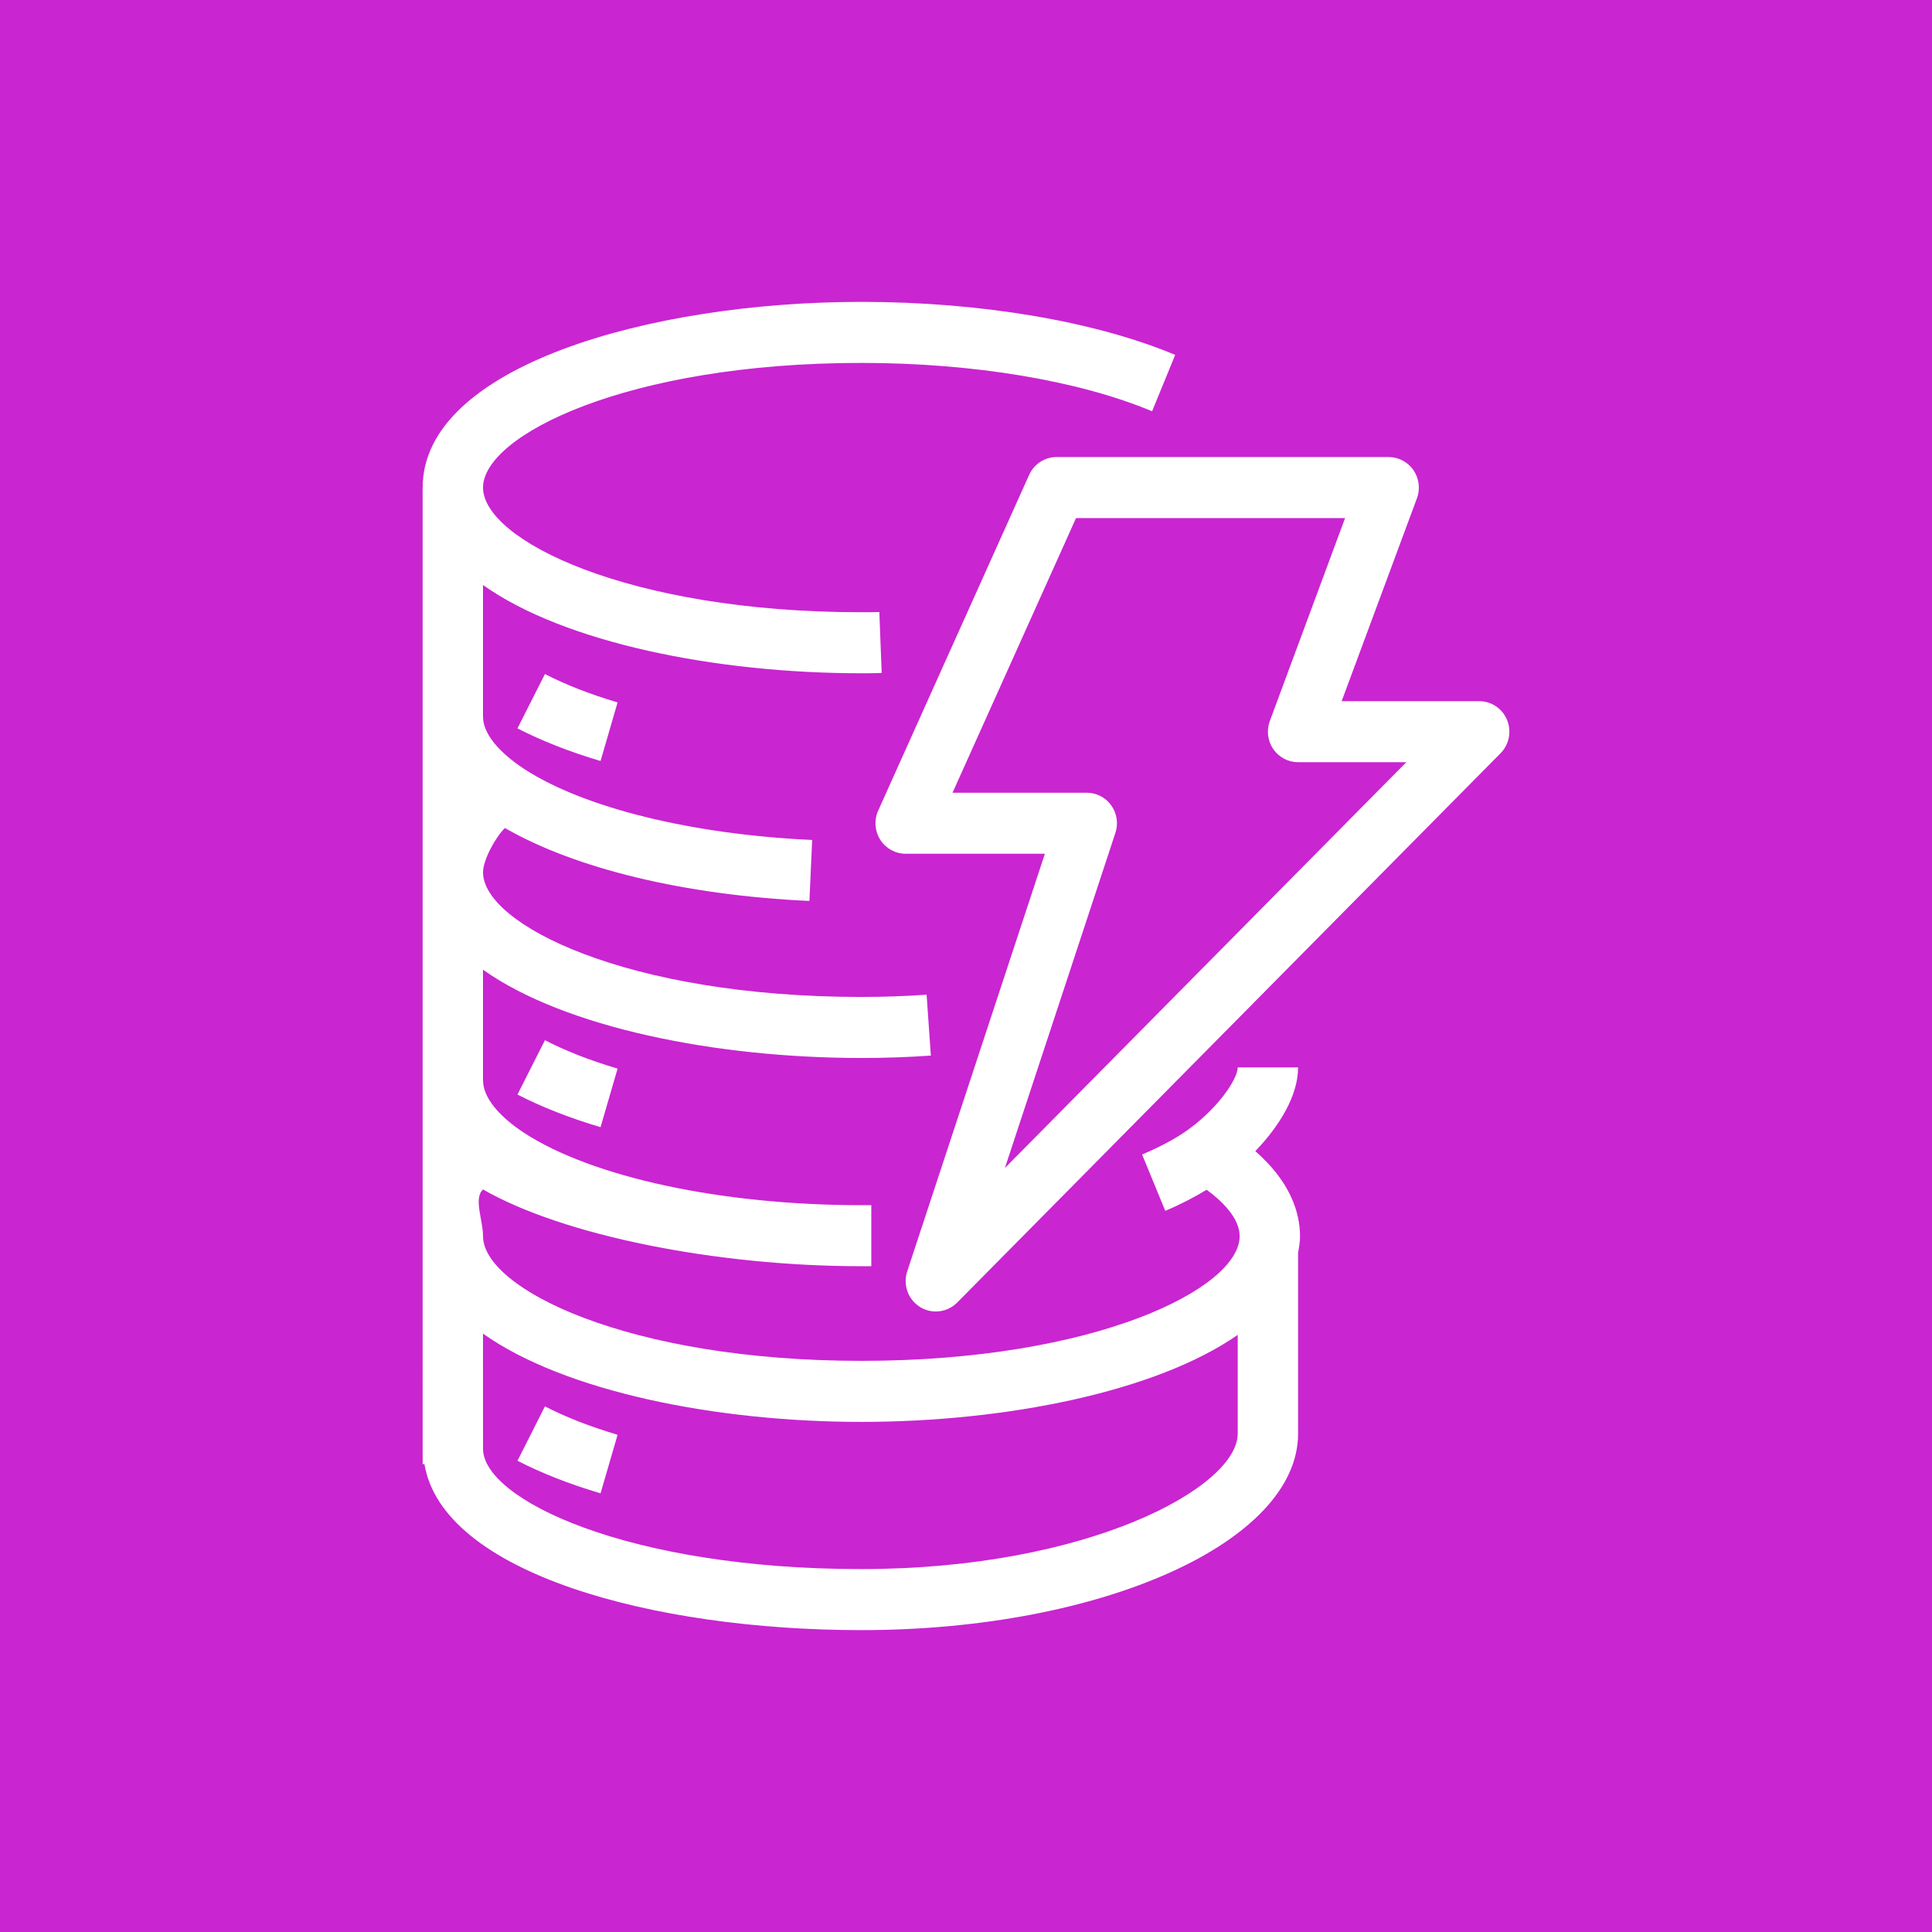
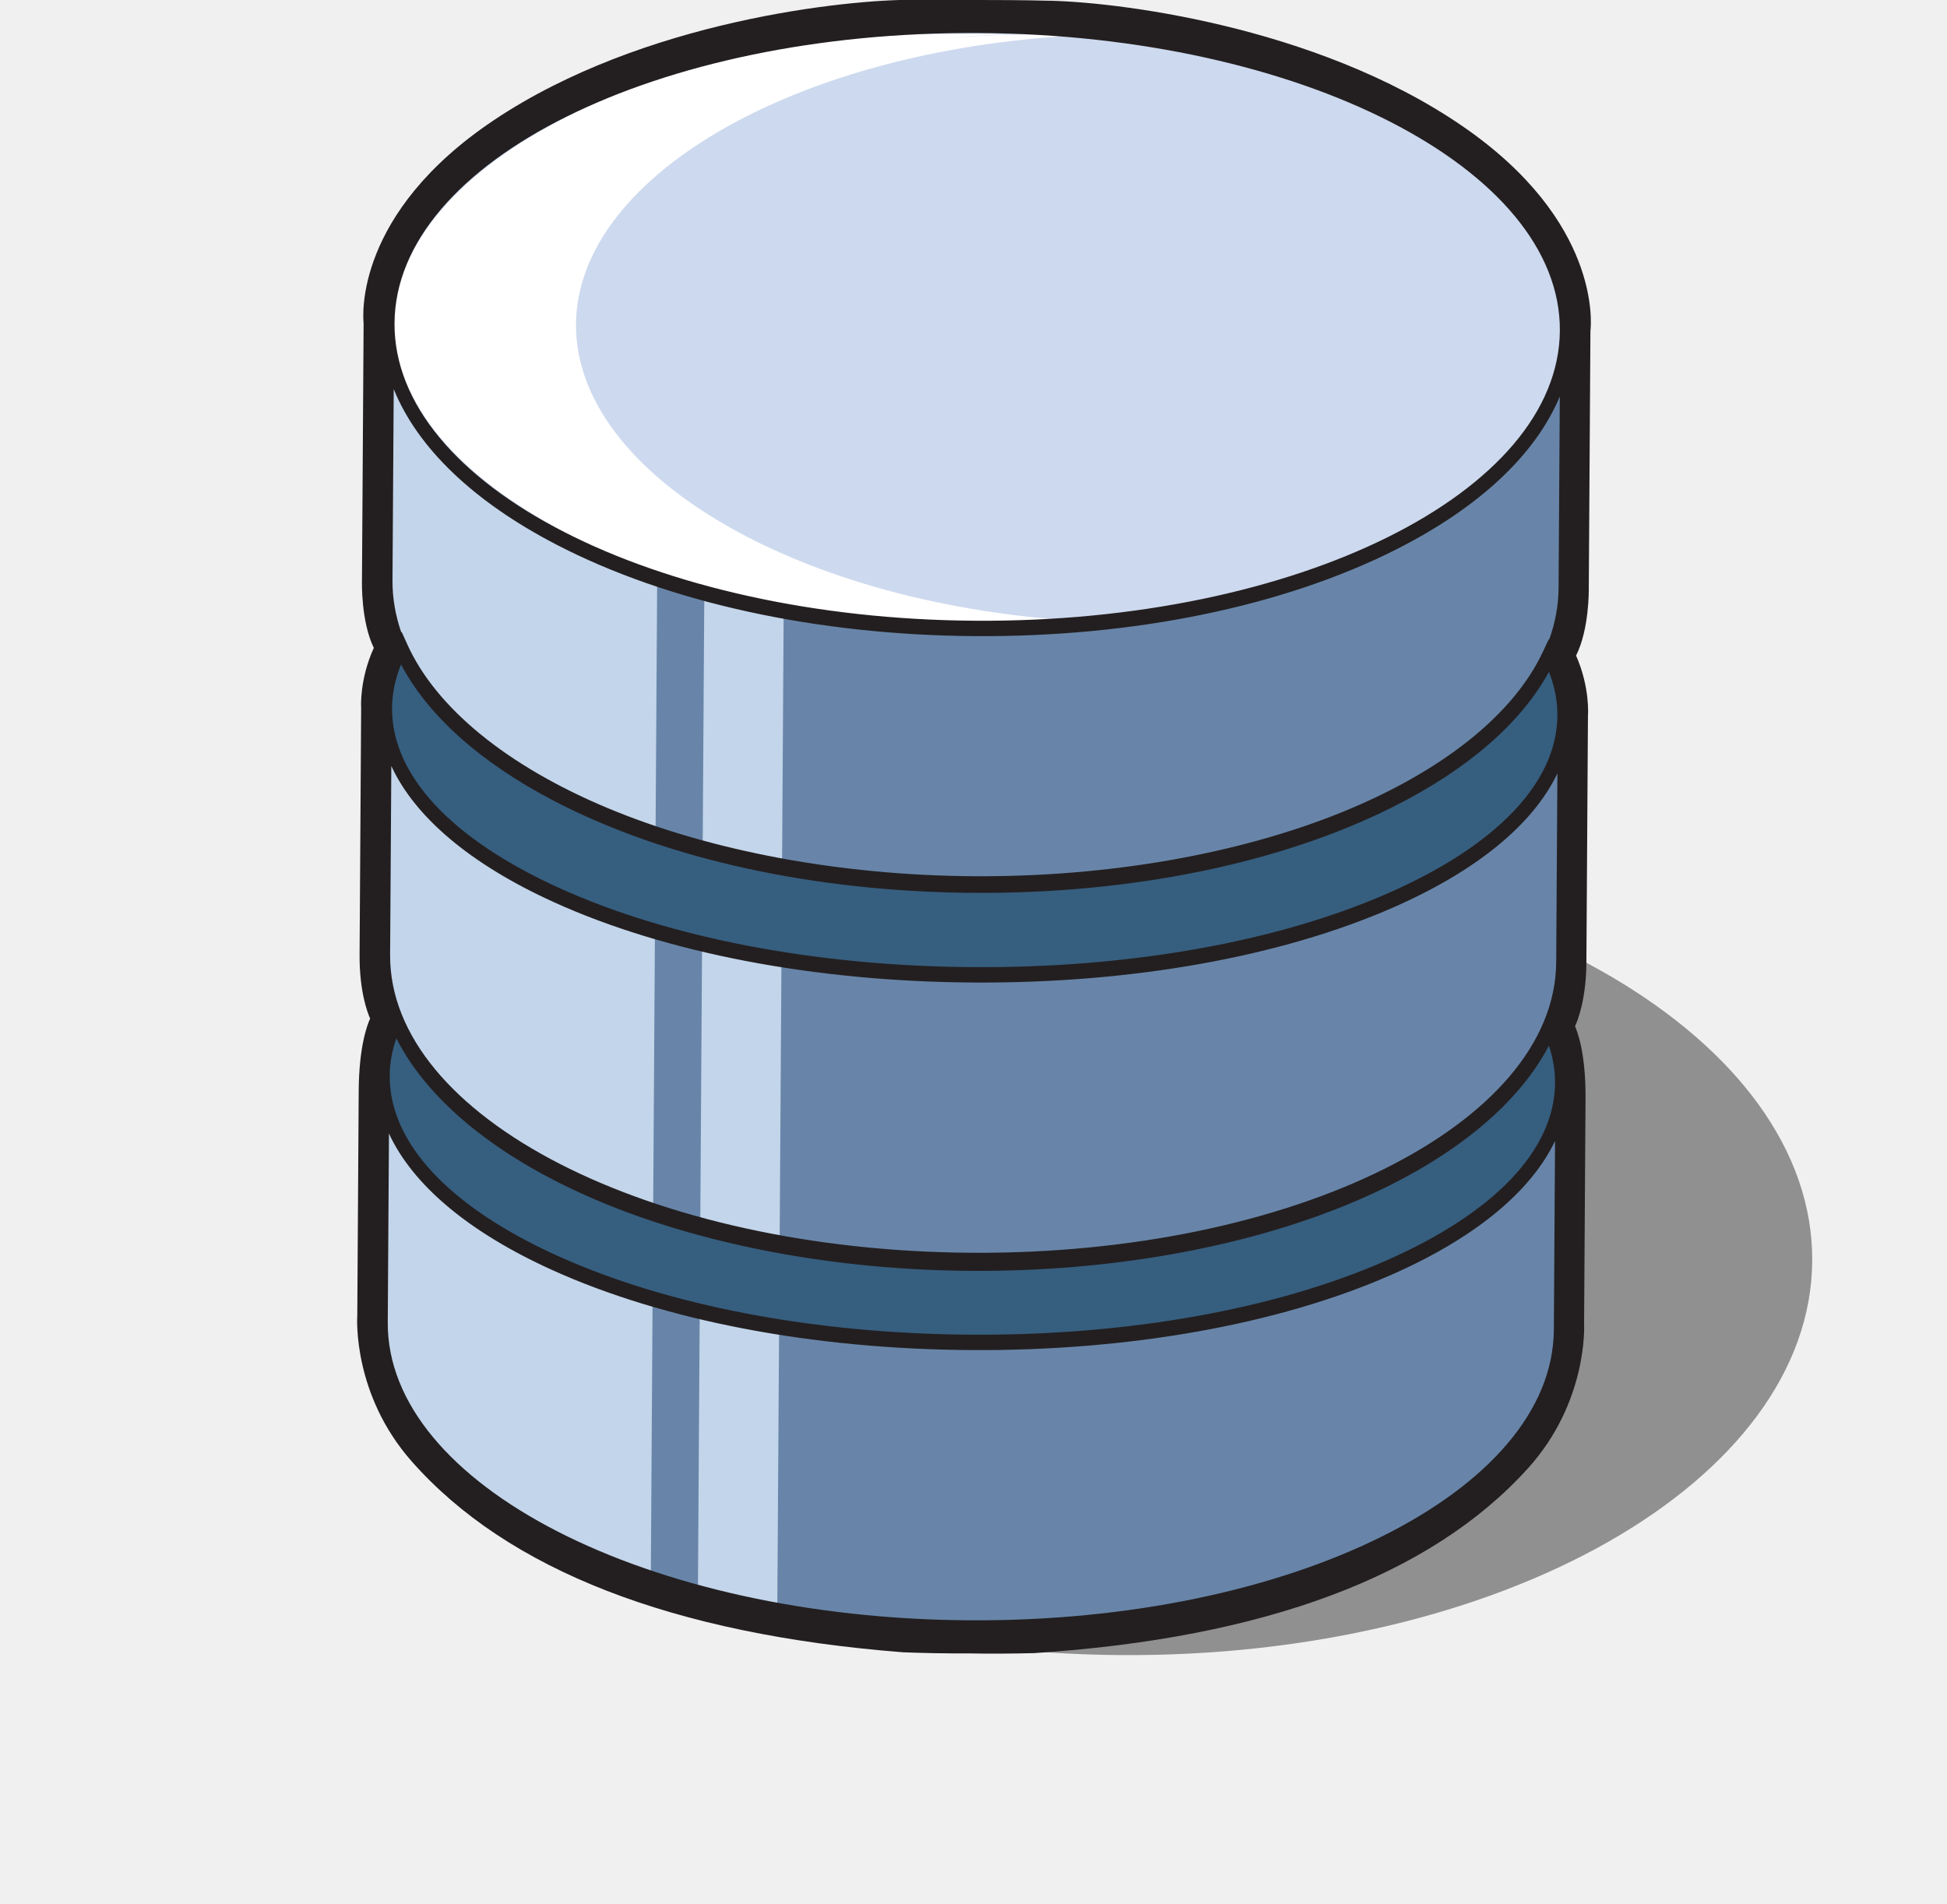
- <svg xmlns="http://www.w3.org/2000/svg" width="64px" height="64px" viewBox="0 0 64 64" version="1.1">
-   <g id="Icon-Architecture/48/Arch_Amazon-DynamoDB_48" stroke="none" stroke-width="1" fill="none" fill-rule="evenodd">
-     <g id="Icon-Architecture-BG/48/Database" fill="#C925D1">
-       <rect id="Rectangle" x="0" y="0" width="64" height="64" />
+ <svg xmlns="http://www.w3.org/2000/svg" version="1.1" id="Layer_1" x="0px" y="0px" width="567.118px" height="554.586px" viewBox="0 0 567.118 554.586" enable-background="new 0 0 567.118 554.586" xml:space="preserve">
+   <g>
+     <g>
+       <path opacity="0.4" fill="#000000" enable-background="new    " d="M527.861,367.262c-0.363,64.244-90.618,115.673-201.591,114.87    c-110.974-0.802-200.641-53.532-200.279-117.776c0.363-64.242,90.618-115.671,201.592-114.869    C438.556,250.291,528.223,303.02,527.861,367.262z" />
+       <path fill="#6885A9" d="M282.742,391.043c-94.838-0.606-171.5-35.403-171.23-77.721l-0.459,71.863    c-0.31,48.514,76.32,88.333,171.158,88.939c94.837,0.606,171.97-38.231,172.279-86.745l0.459-71.863    C454.68,357.833,377.58,391.648,282.742,391.043z" />
+       <path fill="#C3D5EA" d="M203.291,463.792c7.404,2.017,15.125,3.766,23.117,5.224l0.527-82.475    c-7.993-1.279-15.715-2.812-23.121-4.577L203.291,463.792z" />
+       <path fill="#C3D5EA" d="M111.513,313.321l-0.459,71.863c-0.198,31.039,31.1,58.518,78.511,74.447l0.519-81.306    C142.661,364.392,111.34,340.397,111.513,313.321z" />
+       <path fill="#6885A9" d="M283.426,283.973c-94.838-0.606-171.5-35.403-171.23-77.721l-0.459,71.863    c-0.31,48.514,76.32,88.336,171.158,88.941c94.837,0.606,171.97-38.233,172.279-86.747l0.459-71.863    C455.364,250.764,378.264,284.579,283.426,283.973z" />
+       <path fill="#C3D5EA" d="M190.249,352.562l0.519-81.307c-47.423-13.931-78.744-37.928-78.571-65.003l-0.459,71.863    C111.539,309.155,142.838,336.633,190.249,352.562z" />
+       <path fill="#C3D5EA" d="M203.975,356.722c7.404,2.017,15.125,3.766,23.117,5.224l0.527-82.476    c-7.993-1.278-15.715-2.811-23.121-4.576L203.975,356.722z" />
+       <path fill="#CDD9EE" d="M456.35,96.32c-0.31,48.514-77.442,87.351-172.279,86.745    c-94.838-0.606-171.468-40.425-171.158-88.939c0.31-48.513,77.442-87.35,172.28-86.744    C380.031,7.988,456.66,47.807,456.35,96.32z" />
+       <path fill="#365E7F" d="M283.596,257.488c-81.293-0.519-149.2-29.851-166.747-68.773    c-3.002,5.622-4.614,11.492-4.652,17.536c-0.27,42.318,76.391,77.116,171.23,77.721    c94.837,0.606,171.937-33.209,172.208-75.528c0.039-6.044-1.498-11.934-4.428-17.594    C433.164,229.545,364.887,258.007,283.596,257.488z" />
+       <path fill="#365E7F" d="M282.89,367.97c-82.559-0.527-151.309-30.773-167.526-70.601    c-2.483,5.138-3.816,10.473-3.851,15.952c-0.27,42.318,76.391,77.116,171.23,77.721    c94.837,0.606,171.937-33.209,172.208-75.528c0.035-5.479-1.23-10.831-3.647-16    C434.578,339.133,365.448,368.498,282.89,367.97z" />
+       <path fill="#FFFFFF" d="M303.319,181.018c4.697,0.03,9.24,0.214,13.839,0.045    c-83.953-4.157-149.661-42.692-149.381-86.586c0.28-43.893,66.473-81.256,150.473-84.34    c-4.596-0.229-9.246-0.059-13.942-0.089c-10.565-0.133-20.993,0.337-31.166,1.34    c6.542-0.684,13.223-1.162,20.023-1.411c-4.596-0.229-9.246-0.059-13.942-0.089    c-86.541-1.086-164.121,37.954-164.417,84.251c-0.296,46.298,76.544,86.164,163.428,86.719    c4.697,0.03,9.24,0.214,13.839,0.045" />
+       <path fill="#6885A9" d="M284.071,183.066c-94.838-0.606-171.468-40.425-171.158-88.939l-0.479,74.906    c-0.31,48.514,76.32,88.334,171.158,88.94c94.837,0.606,171.97-38.232,172.279-86.746l0.478-74.906    C456.04,144.834,378.908,183.671,284.071,183.066z" />
+       <path fill="#C3D5EA" d="M190.945,243.479l0.479-74.906c-47.411-15.928-78.709-43.407-78.511-74.447l-0.479,74.906    C112.236,200.072,143.535,227.551,190.945,243.479z" />
+       <path fill="#C3D5EA" d="M227.788,252.862l0.479-74.906c-7.992-1.458-15.712-3.207-23.117-5.223l-0.479,74.906    C212.076,249.655,219.797,251.404,227.788,252.862z" />
+       <path fill="none" d="M190.768,271.255c4.439,1.305,9.022,2.52,13.73,3.64l0.174-27.256    c-4.707-1.283-9.289-2.669-13.727-4.16L190.768,271.255z" />
+       <path fill="none" d="M190.084,378.326c4.439,1.304,9.022,2.517,13.73,3.639l0.161-25.243    c-4.707-1.282-9.289-2.668-13.727-4.16L190.084,378.326z" />
+       <path fill="#231F20" d="M459.074,190.969c3.862-7.645,3.713-19.227,3.704-19.699l0.478-74.832    c0.255-2.146,2.988-32.005-37.218-59.653C382.91,7.128,323.512,0.314,304.291,0.191    C304.23,0.189,298.84,0.003,285.192,0c-13.646-0.171-19.032-0.054-19.072-0.053    c-19.248-0.123-78.728,5.932-122.231,35.036c-40.556,27.132-38.205,57.024-37.977,59.173l-0.478,74.802    c-0.015,0.501-0.313,12.081,3.452,19.775c-4.201,9.251-3.711,17.225-3.69,17.474l-0.459,71.863    c-0.068,10.624,2.251,16.793,3.073,18.64c-0.857,1.864-3.245,8.203-3.326,21l-0.416,65.463    c-0.061,0.932-1.303,23.06,15.828,42.503c27.916,31.681,76.057,50.4,143.116,55.638    c0.097,0.005,6.529,0.276,14.519,0.327c1.481,0.009,3.024,0.008,4.583-0.001    c1.557,0.03,3.1,0.05,4.582,0.06c7.995,0.051,14.441-0.14,14.558-0.143    c67.09-4.379,115.466-22.482,143.784-53.804c17.379-19.222,16.419-41.365,16.372-42.223l0.419-65.537    c0.082-12.798-2.225-19.166-3.058-21.041c0.846-1.836,3.243-7.975,3.311-18.599l0.454-71.769    C462.564,208.242,463.156,200.273,459.074,190.969z M112.946,385.196l0.351-54.996    c6.913,14.97,23.15,28.689,47.411,39.7c32.57,14.784,75.904,23.087,122.02,23.382    c46.115,0.295,89.551-7.454,122.307-21.821c24.4-10.7,40.811-24.211,47.915-39.092l-0.351,54.995    c-0.302,47.267-76.731,85.235-170.373,84.637C188.582,471.405,112.644,432.463,112.946,385.196z M285.179,9.623    c93.582,0.598,169.473,39.485,169.172,86.685c-0.302,47.201-76.683,85.115-170.265,84.518    c-93.583-0.598-169.474-39.485-169.173-86.686C115.214,46.939,191.595,9.025,285.179,9.623z M161.968,158.595    c32.582,16.93,75.941,26.417,122.089,26.711c46.148,0.295,89.624-8.637,122.419-25.15    c24.365-12.268,40.753-27.698,47.859-44.65l-0.356,55.707c-0.033,5.183-0.983,10.255-2.769,15.176    l-0.095-0.182l-1.682,3.608c-8.579,18.4-29.528,35.074-58.989,46.952    c-30.174,12.164-68.116,18.728-106.835,18.48c-38.72-0.247-76.575-7.295-106.591-19.844    c-29.307-12.253-50.042-29.193-58.385-47.701l-1.636-3.629l-0.097,0.181c-1.723-4.943-2.608-10.027-2.575-15.21    l0.356-55.707C121.572,130.378,137.761,146.016,161.968,158.595z M453.634,208.432    c-0.125,19.488-17.657,37.879-49.368,51.787C371.97,274.383,329.06,282.023,283.44,281.732    c-45.621-0.291-88.43-8.479-120.542-23.054c-31.53-14.312-48.826-32.926-48.702-52.414    c0.027-4.253,0.91-8.505,2.621-12.687c7.904,14.92,23.109,28.586,44.717,39.813    c32.567,16.924,75.911,26.407,122.044,26.702s89.594-8.634,122.375-25.14    c21.749-10.95,37.127-24.421,45.221-39.238C452.833,199.915,453.661,204.179,453.634,208.432z     M161.393,262.831c32.57,14.783,75.905,23.088,122.02,23.382    c46.115,0.295,89.551-7.456,122.307-21.821c24.4-10.701,40.811-24.211,47.915-39.091l-0.351,54.995    c-0.302,47.269-76.731,85.237-170.373,84.639c-93.643-0.598-169.581-39.54-169.279-86.809l0.351-54.995    C120.895,238.101,137.131,251.819,161.393,262.831z M452.95,315.502c-0.125,19.487-17.657,37.879-49.368,51.786    c-32.295,14.164-75.206,21.805-120.826,21.513c-45.621-0.291-88.43-8.48-120.542-23.055    c-31.53-14.311-48.826-32.926-48.702-52.413c0.023-3.632,0.672-7.273,1.931-10.868    c9.261,18.331,29.677,34.908,58.091,47.035c30.693,13.1,69.525,20.456,109.341,20.71    s78.739-6.605,109.596-19.312c28.567-11.763,49.193-28.077,58.687-46.289    C452.372,308.221,452.973,311.87,452.95,315.502z" />
    </g>
-     <path d="M46.586,25.249 L43.001,25.249 C42.673,25.249 42.366,25.087 42.179,24.815 C41.992,24.542 41.949,24.194 42.065,23.884 L44.558,17.162 L35.645,17.162 L31.554,26.26 L36.001,26.26 C36.322,26.26 36.624,26.416 36.813,26.681 C37,26.944 37.052,27.282 36.949,27.59 L33.289,38.691 L46.586,25.249 Z M49.707,24.953 L31.708,43.149 C31.516,43.344 31.259,43.445 31.001,43.445 C30.819,43.445 30.638,43.396 30.476,43.295 C30.081,43.048 29.905,42.56 30.053,42.115 L34.613,28.282 L30.001,28.282 C29.661,28.282 29.345,28.107 29.16,27.819 C28.977,27.529 28.95,27.166 29.091,26.853 L34.091,15.733 C34.253,15.372 34.608,15.14 35.001,15.14 L46.001,15.14 C46.329,15.14 46.636,15.303 46.823,15.575 C47.01,15.848 47.053,16.196 46.938,16.506 L44.444,23.227 L49,23.227 C49.404,23.227 49.77,23.474 49.924,23.851 C50.079,24.229 49.993,24.664 49.707,24.953 L49.707,24.953 Z M41.001,44.22 C38.291,46.106 33.314,47.102 28.533,47.102 C23.717,47.102 18.696,46.093 16,44.178 L16.001,47.994 C16.001,49.658 20.769,51.978 28.533,51.978 C36.028,51.978 41.001,49.276 41.001,47.489 L41.001,44.22 Z M43.065,40.95 C43.065,41.137 43.033,41.317 43.001,41.496 L43.001,47.489 C43.001,51.08 36.511,54 28.533,54 C21.63,54 14.662,52.111 14.06,48.5 L14.001,48.5 L14,43.445 L14,30.304 L14,16.151 L14.001,16.151 C14.001,12.155 21.488,10 28.533,10 C32.474,10 36.263,10.64 38.93,11.756 L38.164,13.624 C35.732,12.605 32.221,12.022 28.533,12.022 C20.769,12.022 16.001,14.427 16.001,16.151 C16.001,17.876 20.769,20.281 28.533,20.281 C28.728,20.281 28.932,20.282 29.129,20.274 L29.207,22.293 C28.982,22.303 28.758,22.303 28.533,22.303 C23.716,22.303 18.696,21.294 16,19.379 L16,23.737 L16.001,23.737 L16.001,23.754 C16.006,24.284 16.49,24.897 17.365,25.474 C19.347,26.762 22.915,27.642 26.904,27.825 L26.813,29.845 C22.687,29.655 19.063,28.776 16.727,27.429 C16.417,27.727 16.001,28.485 16.001,28.896 C16.001,30.62 20.769,33.025 28.533,33.025 C29.271,33.025 29.998,33 30.695,32.95 L30.836,34.967 C30.092,35.021 29.317,35.047 28.533,35.047 C23.716,35.047 18.696,34.038 16,32.123 L16,35.793 L16.001,35.793 C16.006,36.34 16.49,36.953 17.365,37.53 C19.633,39.004 23.914,39.923 28.533,39.923 L28.863,39.923 L28.863,41.945 L28.533,41.945 C23.755,41.945 18.673,40.937 16.001,39.402 C15.679,39.7 16.001,40.413 16.001,40.95 C16.001,42.675 20.769,45.08 28.533,45.08 C36.298,45.08 41.065,42.675 41.065,40.95 C41.065,40.341 40.466,39.776 39.973,39.412 C39.564,39.659 39.114,39.895 38.601,40.111 L37.833,38.244 C38.364,38.021 38.823,37.781 39.197,37.533 C40.298,36.799 41.001,35.754 41.001,35.358 L43.001,35.358 C43.001,36.298 42.38,37.305 41.584,38.133 C42.776,39.173 43.065,40.211 43.065,40.95 L43.065,40.95 Z M17.142,48.389 C17.933,48.797 18.858,49.161 19.894,49.469 L20.458,47.529 C19.542,47.257 18.732,46.94 18.052,46.588 L17.142,48.389 Z M19.894,37.339 L20.458,35.4 C19.542,35.127 18.732,34.81 18.052,34.458 L17.142,36.258 C17.933,36.667 18.858,37.03 19.894,37.339 L19.894,37.339 Z M17.142,24.128 L18.052,22.328 C18.732,22.68 19.542,22.996 20.458,23.269 L19.894,25.209 C18.858,24.901 17.933,24.537 17.142,24.128 L17.142,24.128 Z" id="Amazon-DynamoDB_Icon_48_Squid" fill="#FFFFFF" />
  </g>
</svg>
